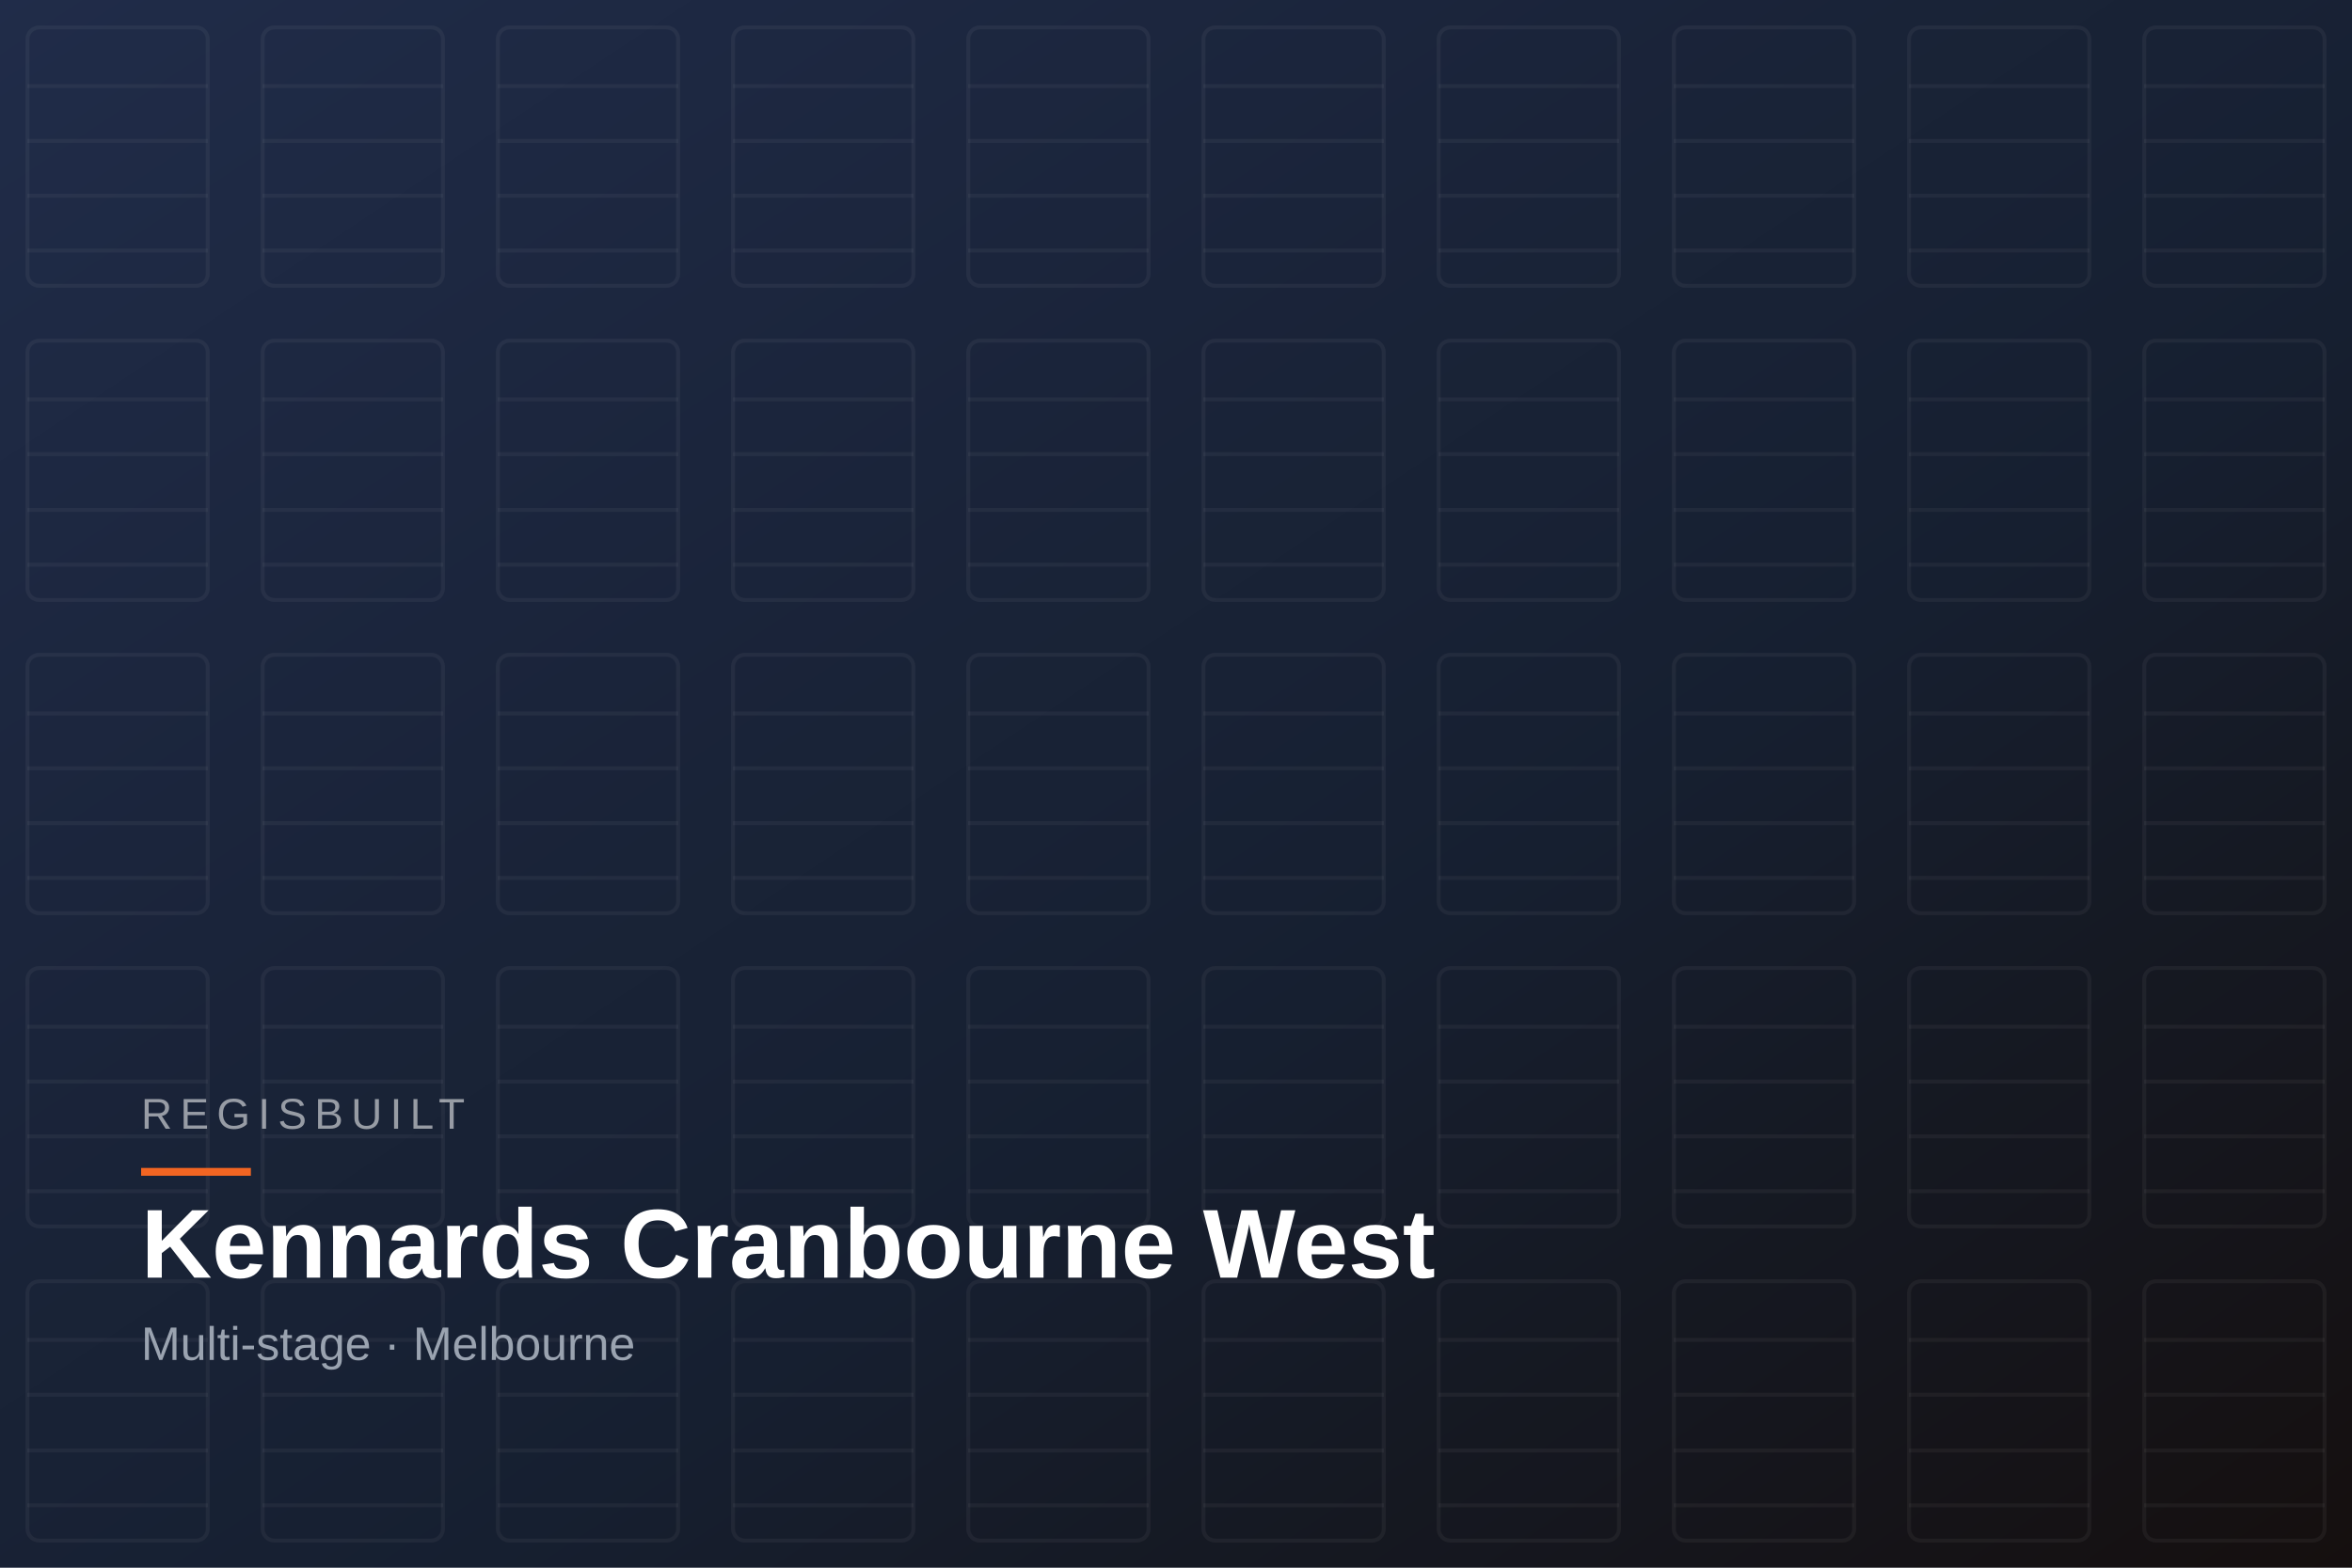
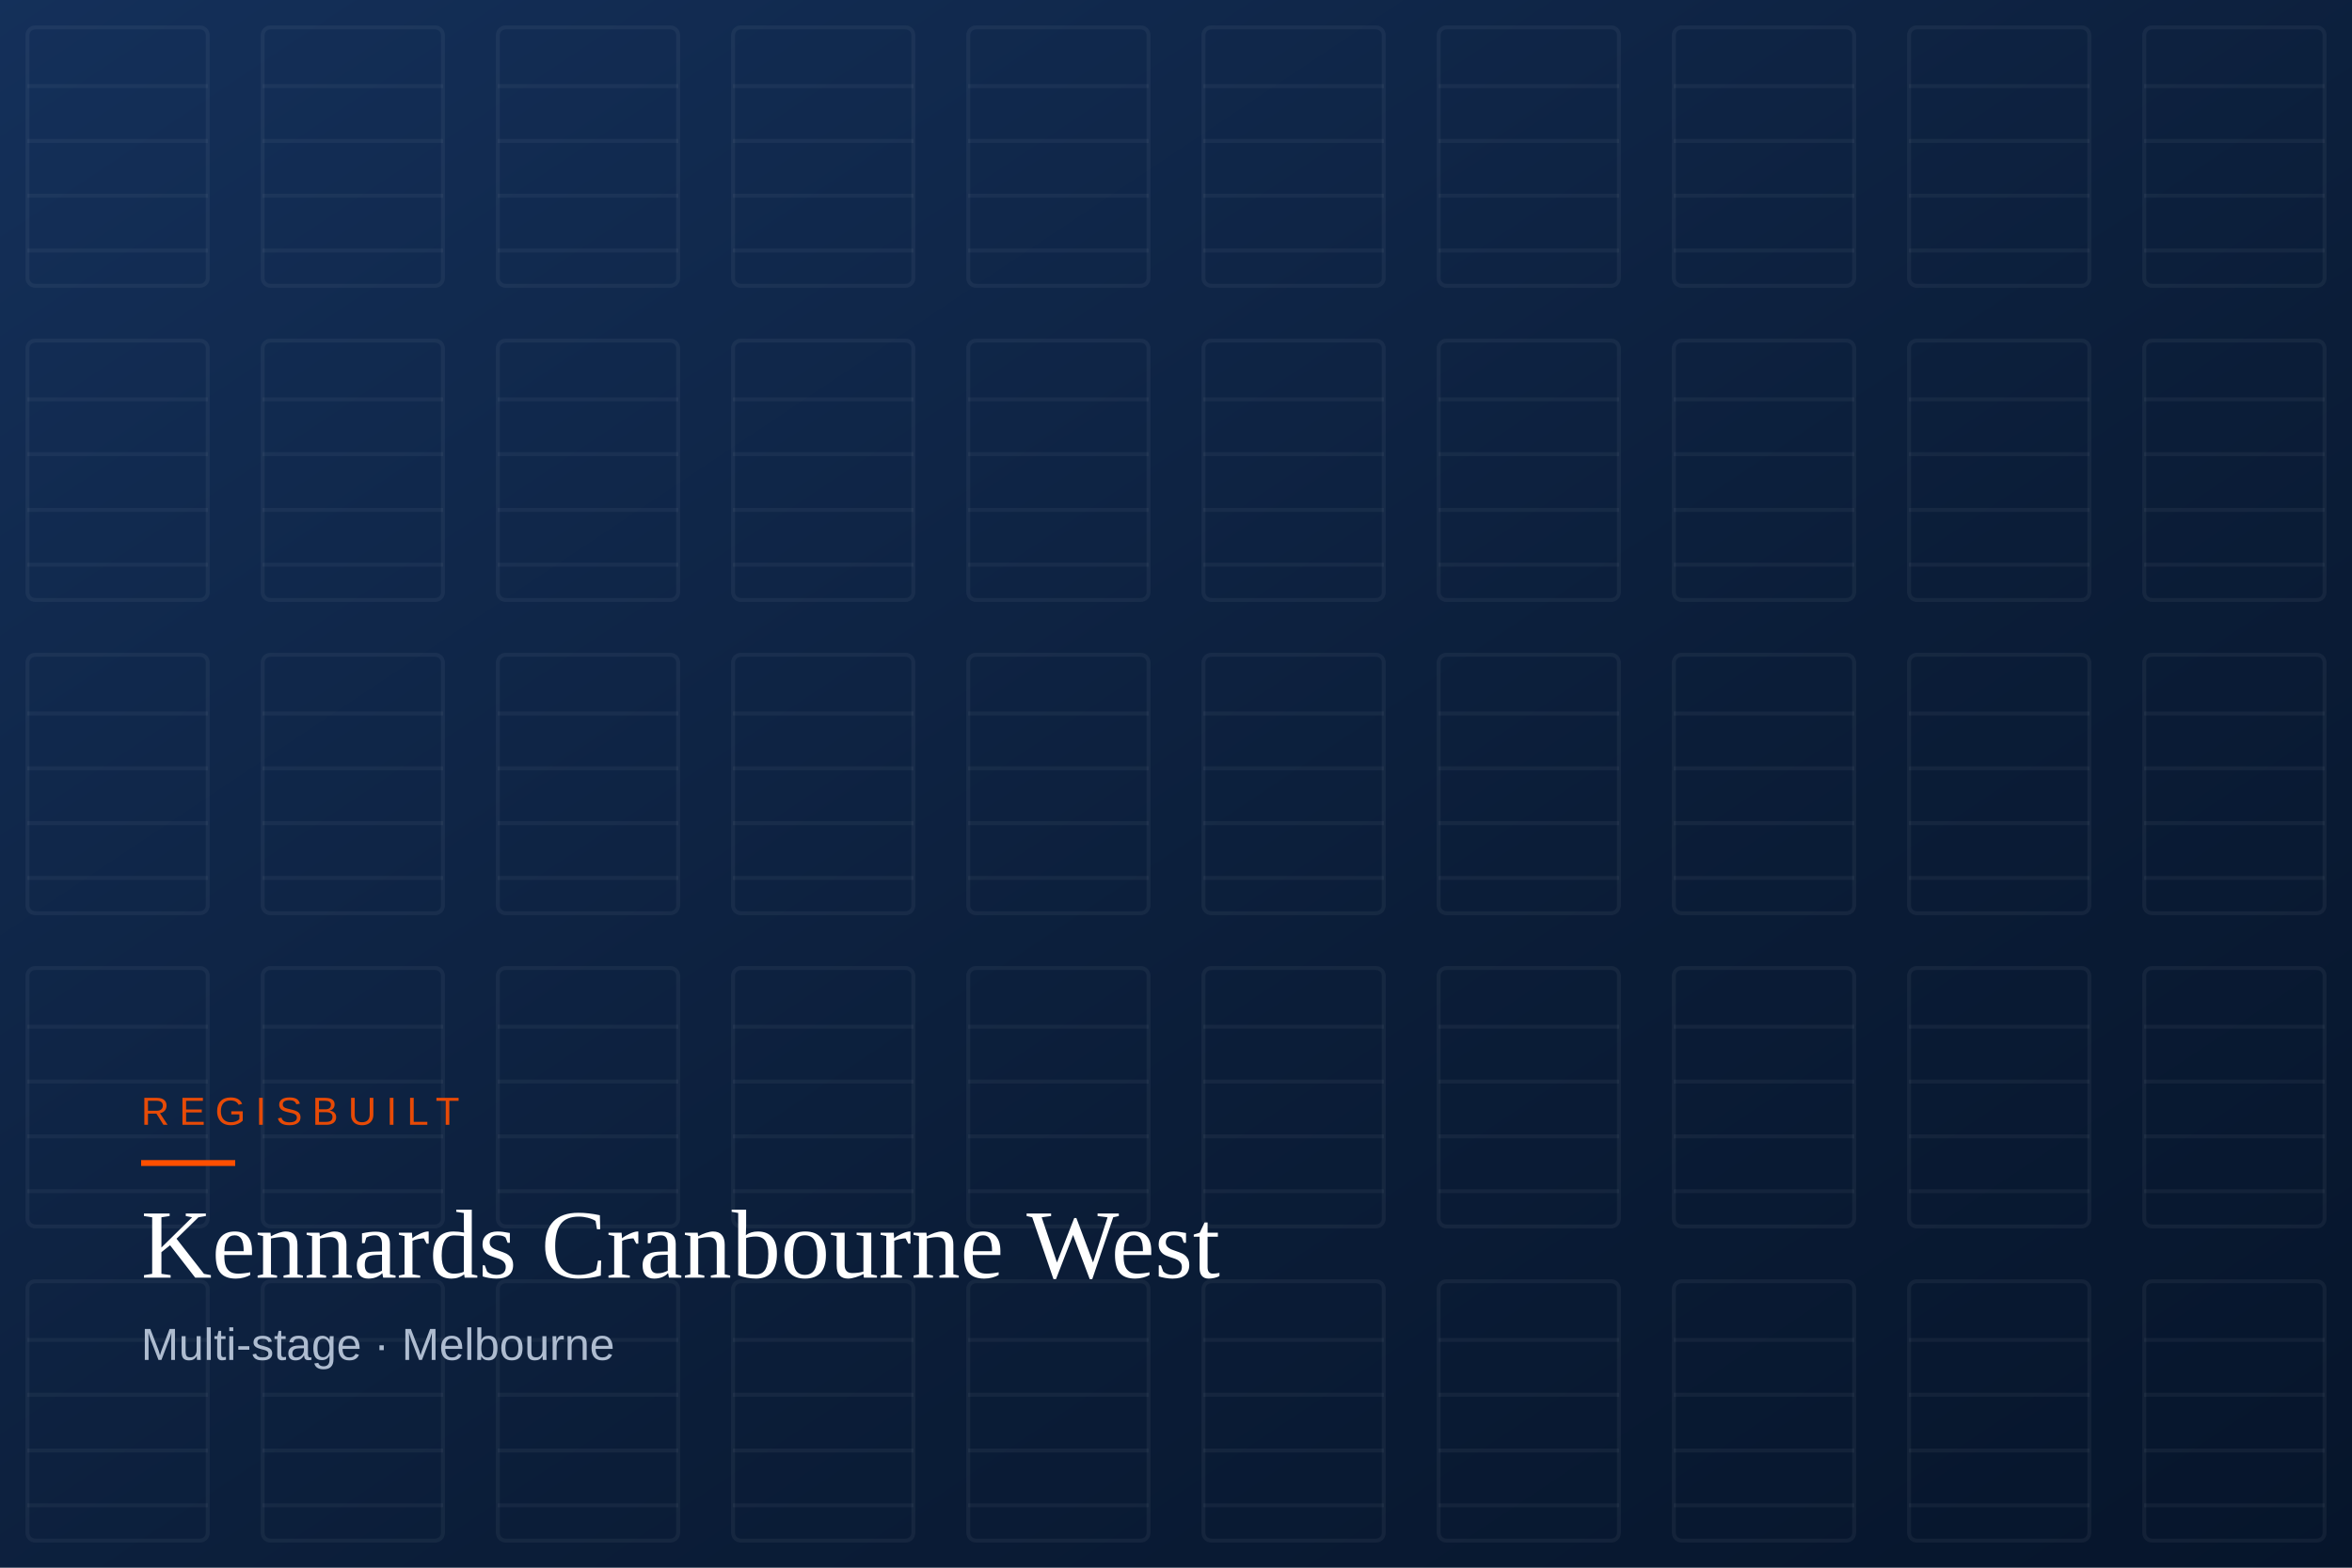
<svg xmlns="http://www.w3.org/2000/svg" viewBox="0 0 1200 800" preserveAspectRatio="xMidYMid slice">
  <defs>
    <linearGradient id="g" x1="0" y1="0" x2="1" y2="1">
-       <stop offset="0" stop-color="#16294a" />
-       <stop offset="0.6" stop-color="#0c1b30" />
-       <stop offset="1" stop-color="#0a0b0d" />
+       <stop offset="0" stop-color="#14305a" />
+       <stop offset="0.6" stop-color="#0b1d38" />
+       <stop offset="1" stop-color="#06152b" />
    </linearGradient>
    <pattern id="doors" width="120" height="160" patternUnits="userSpaceOnUse">
-       <rect x="14" y="14" width="92" height="132" rx="6" fill="none" stroke="#ffffff" stroke-opacity="0.05" stroke-width="2" />
+       <rect x="14" y="14" width="92" height="132" rx="4" fill="none" stroke="#ffffff" stroke-opacity="0.05" stroke-width="2" />
      <g stroke="#ffffff" stroke-opacity="0.045" stroke-width="2">
        <line x1="14" y1="44" x2="106" y2="44" />
        <line x1="14" y1="72" x2="106" y2="72" />
        <line x1="14" y1="100" x2="106" y2="100" />
        <line x1="14" y1="128" x2="106" y2="128" />
      </g>
    </pattern>
  </defs>
  <rect width="1200" height="800" fill="url(#g)" />
  <rect width="1200" height="800" fill="url(#doors)" />
-   <rect width="1200" height="800" fill="#F26522" opacity="0.05" />
  <g transform="translate(72,556)">
-     <rect x="0" y="40" width="56" height="4" fill="#F26522" />
-     <text x="0" y="20" fill="#ffffff" font-family="'Space Grotesk',Arial,sans-serif" font-size="22" letter-spacing="4" opacity="0.55">REGISBUILT</text>
-     <text x="0" y="96" fill="#ffffff" font-family="'Space Grotesk',Arial,sans-serif" font-weight="700" font-size="50">Kennards Cranbourne West</text>
-     <text x="0" y="138" fill="#9AA3B0" font-family="Arial,sans-serif" font-size="24">Multi-stage · Melbourne</text>
+     <rect x="0" y="36" width="48" height="3" fill="#FF4F00" />
+     <text x="0" y="18" fill="#FF4F00" font-family="Arial,sans-serif" font-size="20" letter-spacing="5" opacity="0.9">REGISBUILT</text>
+     <text x="0" y="96" fill="#ffffff" font-family="Georgia,'Times New Roman',serif" font-size="50">Kennards Cranbourne West</text>
+     <text x="0" y="138" fill="#AEBCD0" font-family="Arial,sans-serif" font-size="23">Multi-stage · Melbourne</text>
  </g>
</svg>
